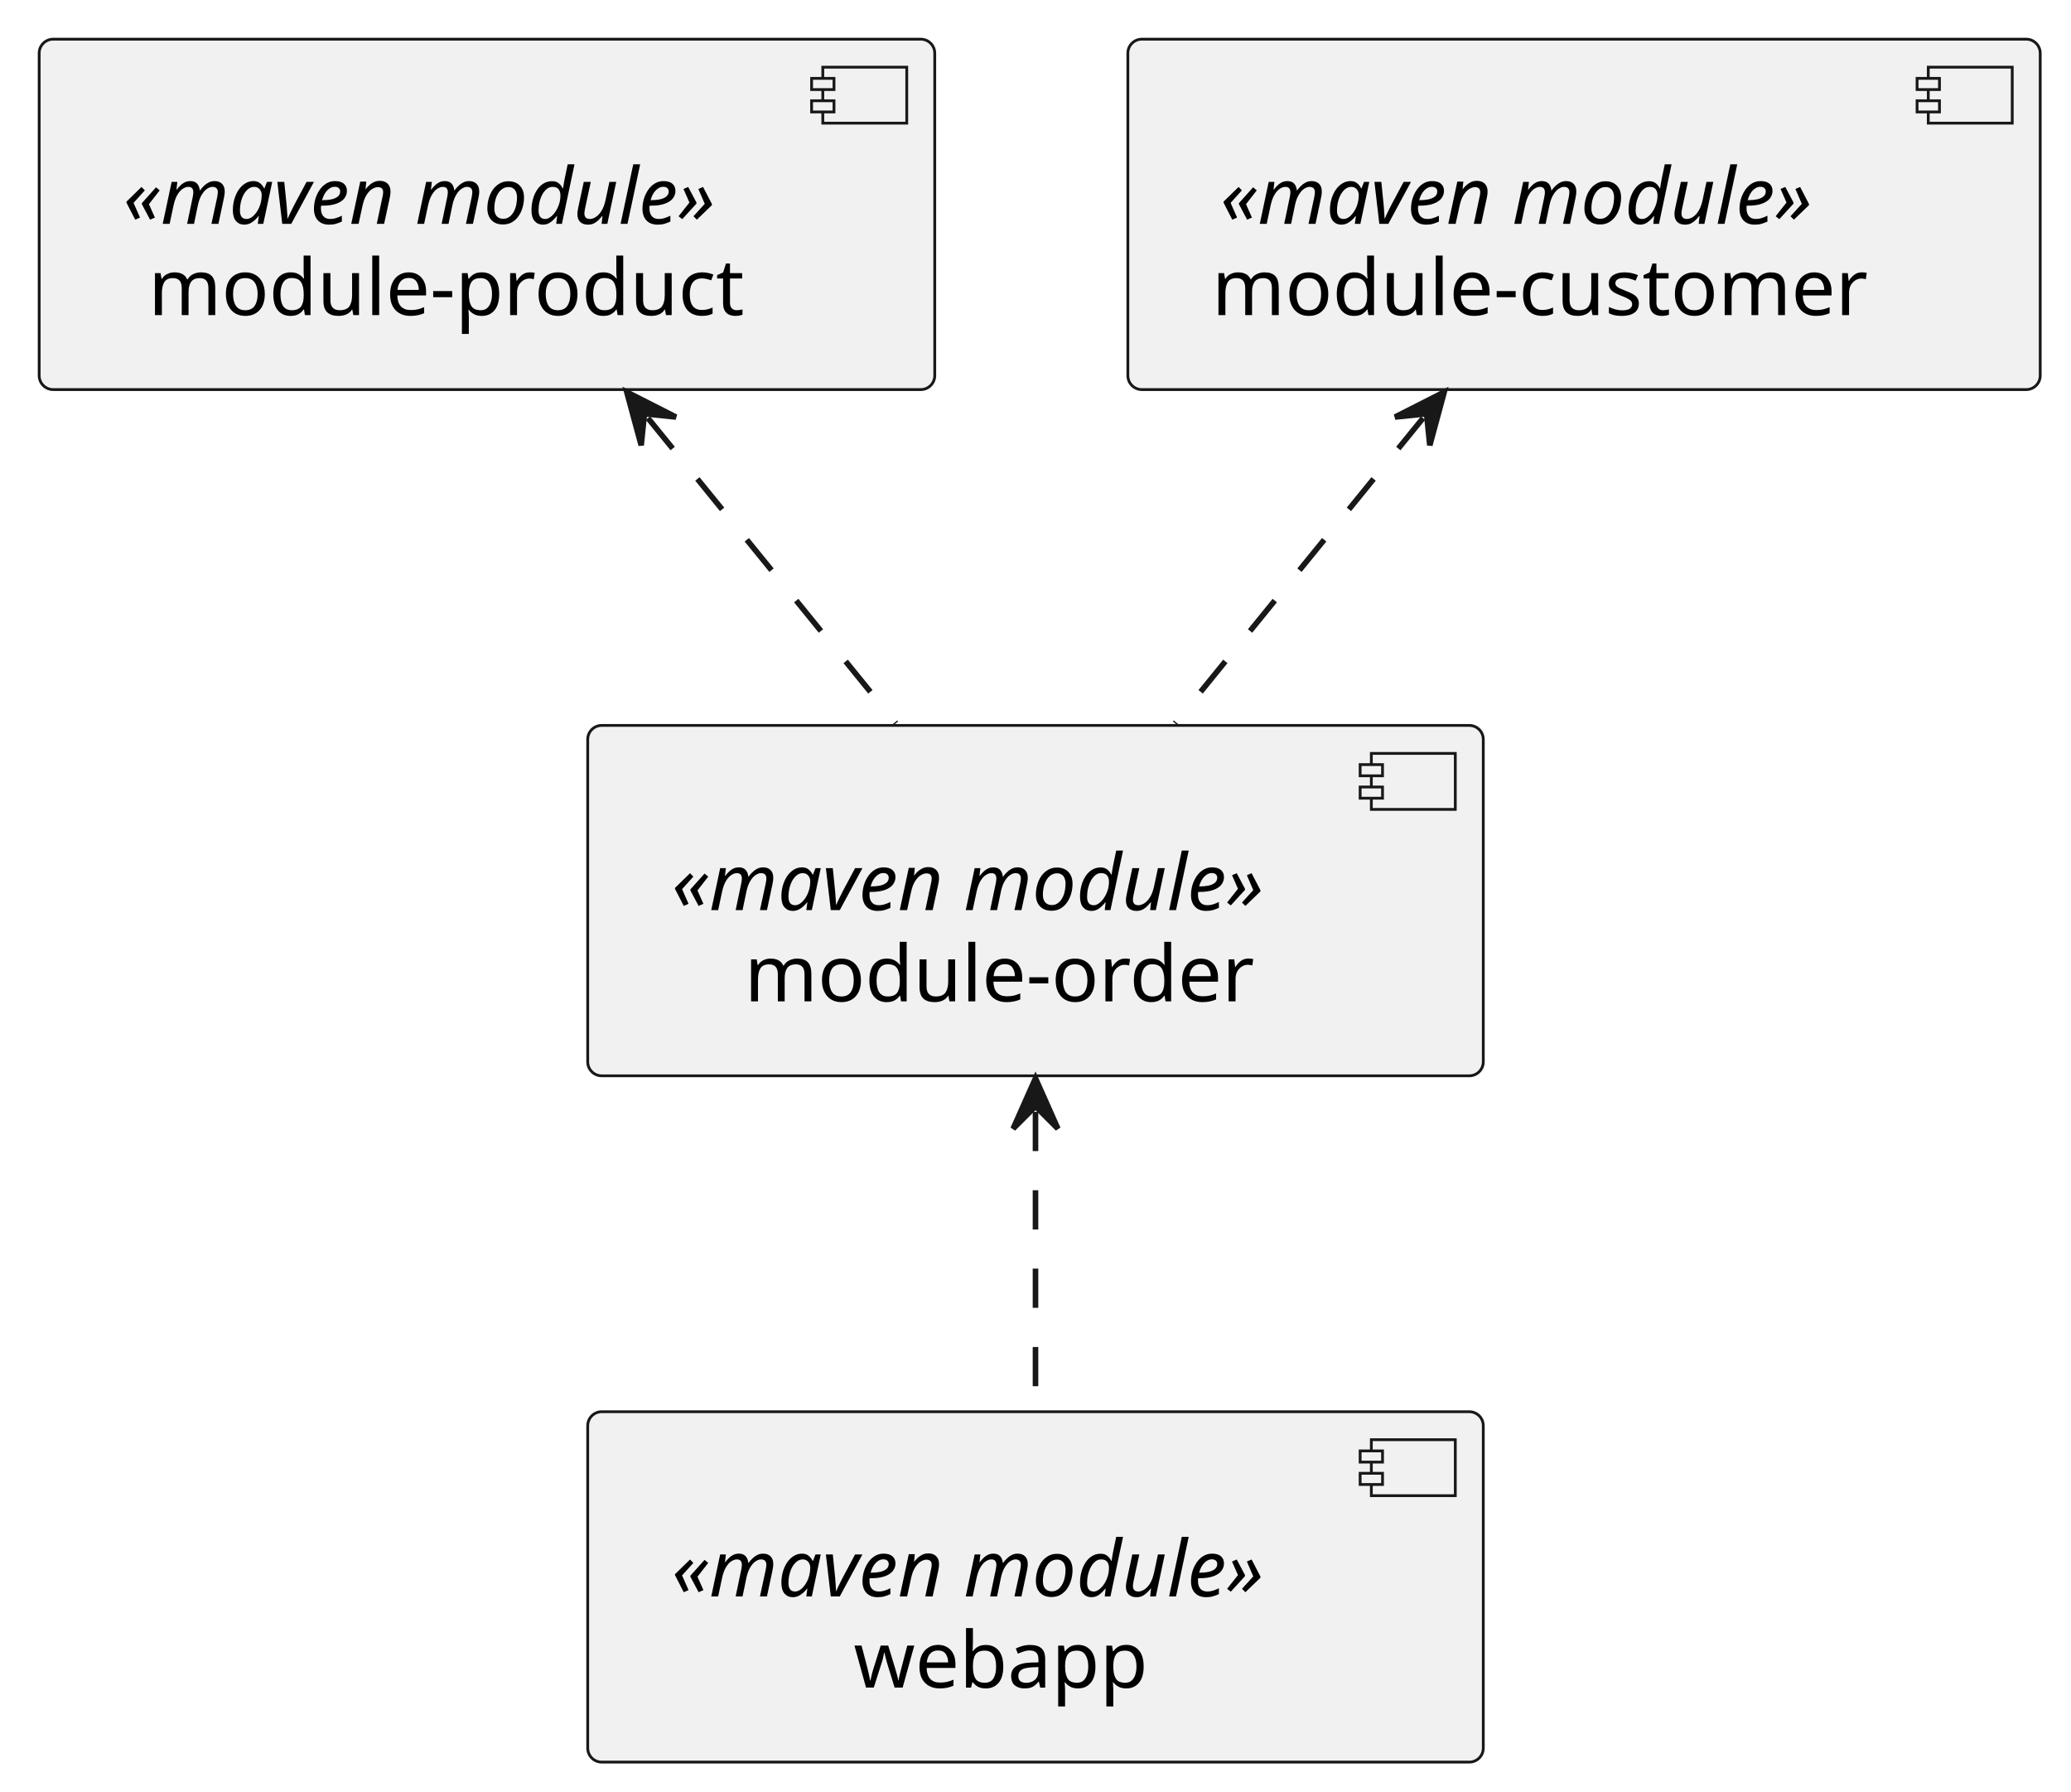
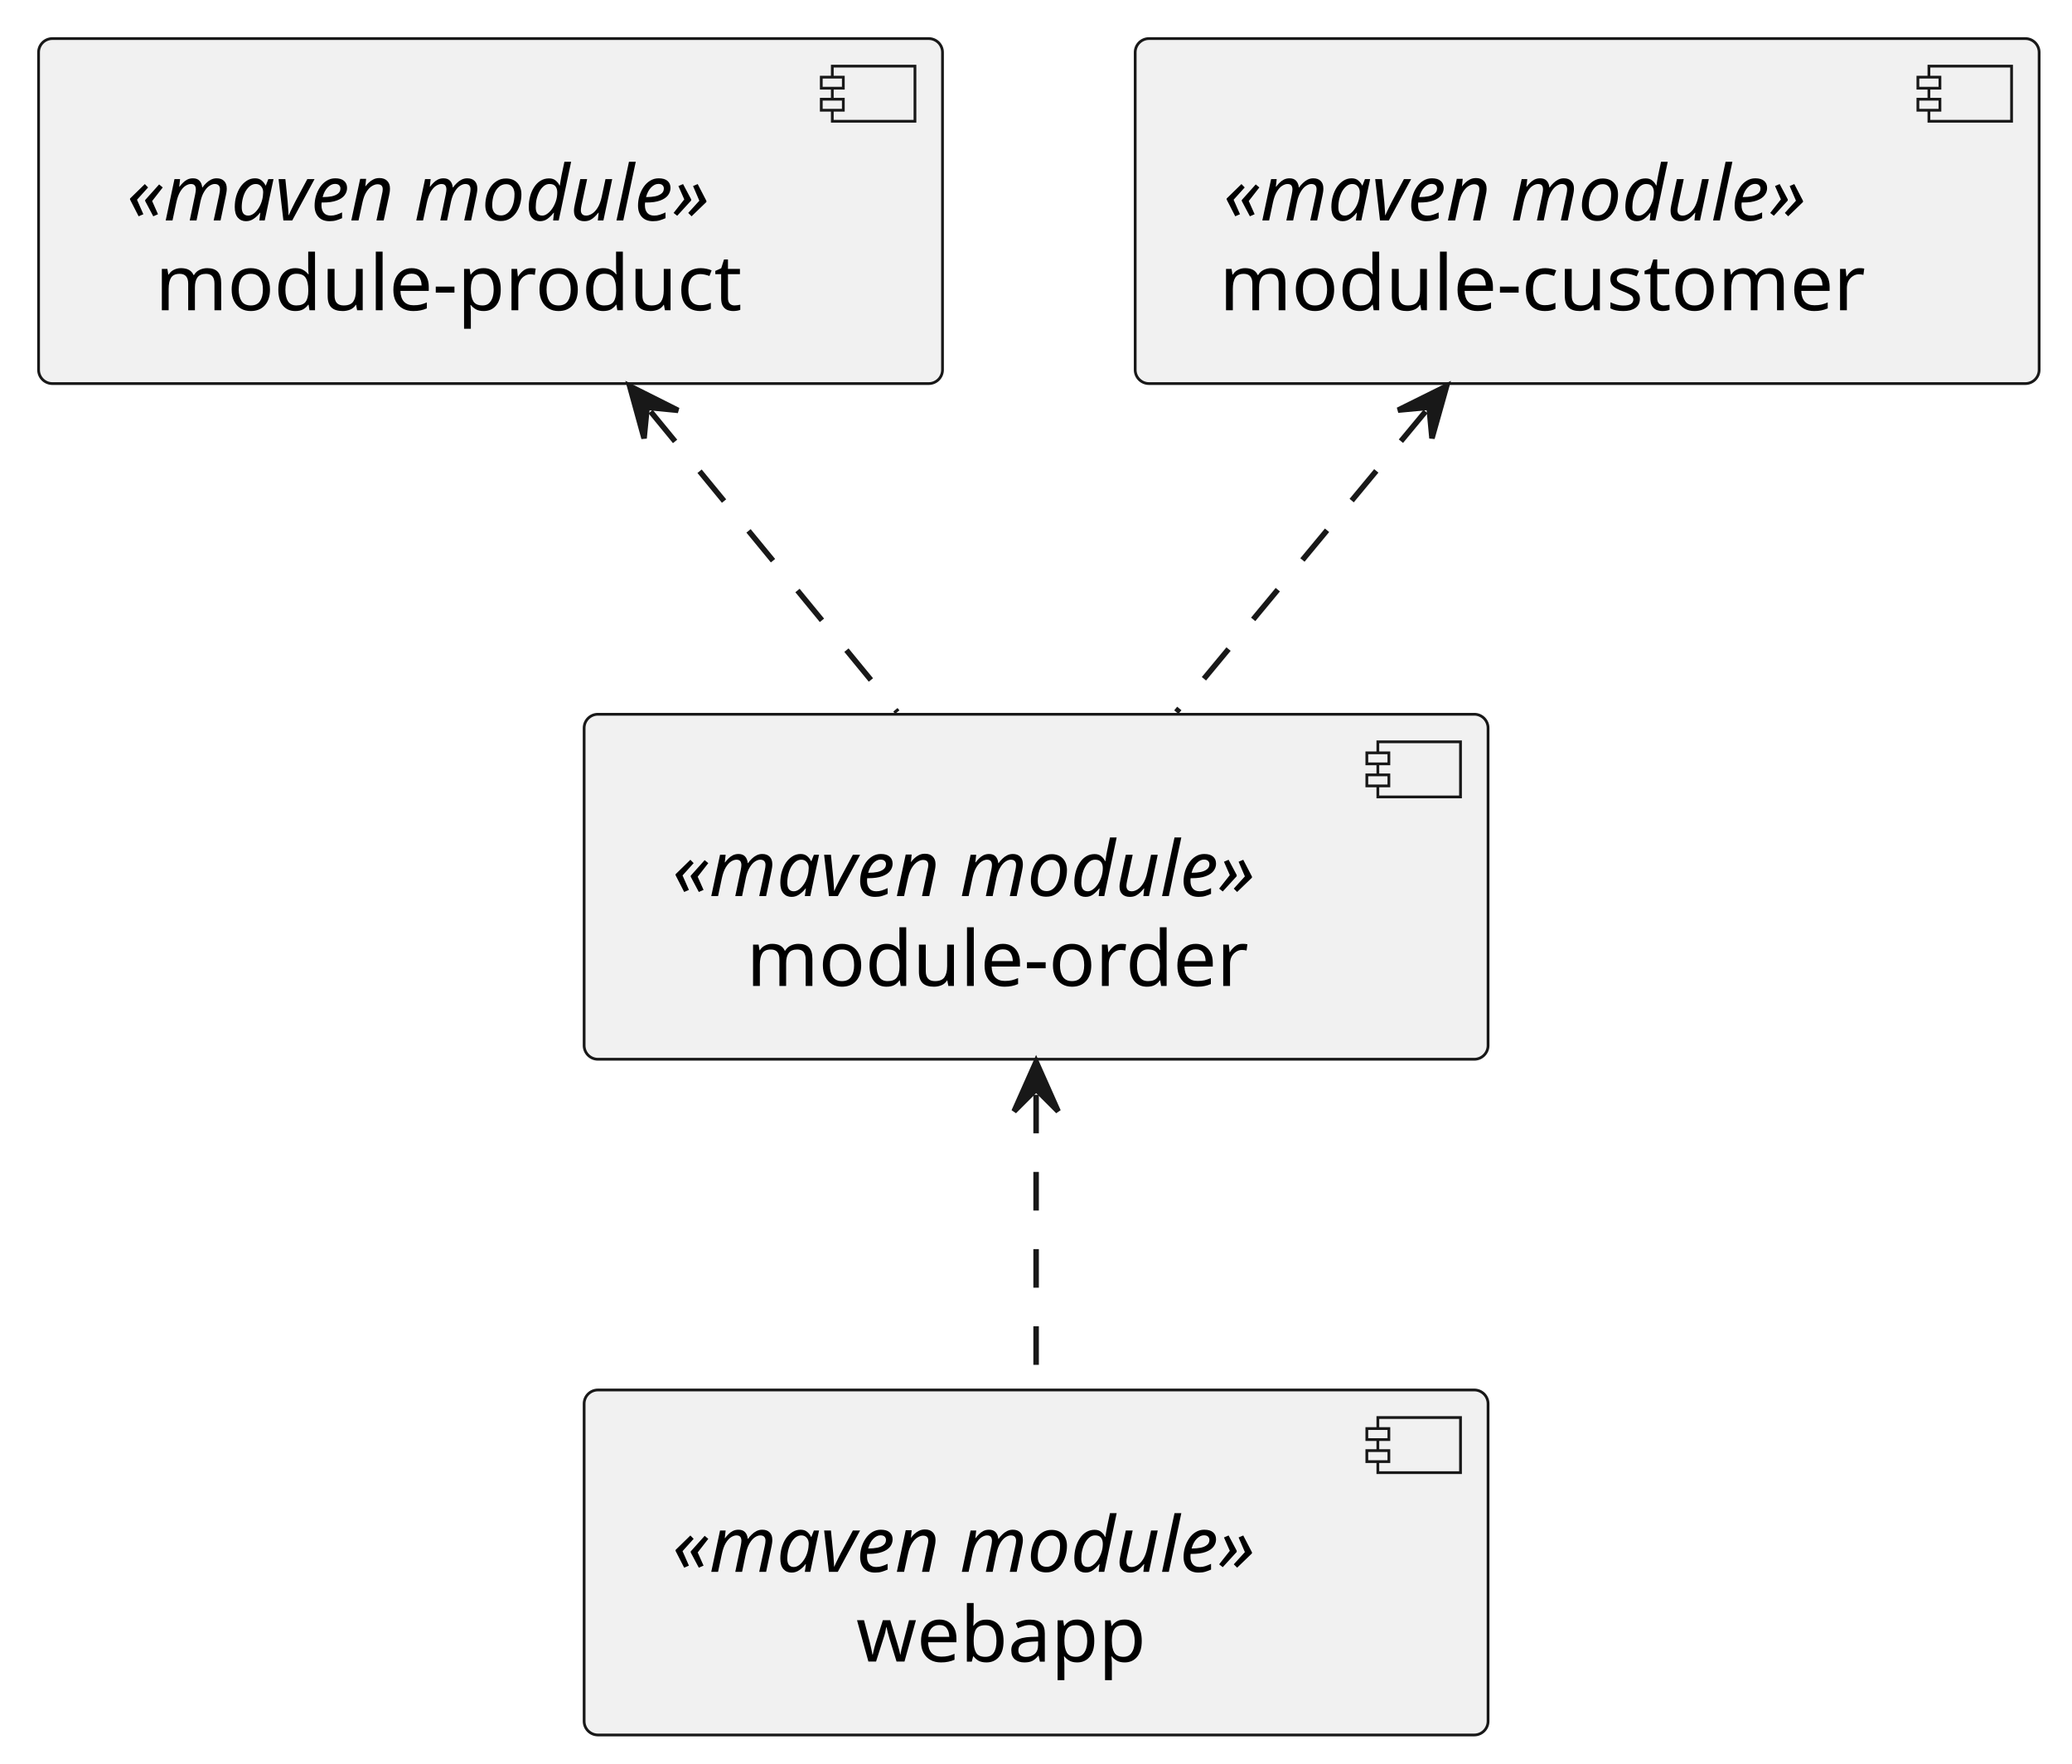
- <svg xmlns="http://www.w3.org/2000/svg" contentStyleType="text/css" height="320px" preserveAspectRatio="none" style="width:370px;height:320px;background:#FFFFFF;" version="1.1" viewBox="0 0 370 320" width="370px" zoomAndPan="magnify">
+ <svg xmlns="http://www.w3.org/2000/svg" contentStyleType="text/css" data-diagram-type="DESCRIPTION" height="320px" preserveAspectRatio="none" style="width:376px;height:320px;background:#FFFFFF;" version="1.1" viewBox="0 0 376 320" width="376px" zoomAndPan="magnify">
  <defs />
  <g>
-     <g id="elem_webapp">
-       <rect fill="#F1F1F1" height="62.594" rx="2.5" ry="2.5" style="stroke:#181818;stroke-width:0.5;" width="160" x="105" y="252.19" />
-       <rect fill="#F1F1F1" height="10" style="stroke:#181818;stroke-width:0.5;" width="15" x="245" y="257.19" />
-       <rect fill="#F1F1F1" height="2" style="stroke:#181818;stroke-width:0.5;" width="4" x="243" y="259.19" />
-       <rect fill="#F1F1F1" height="2" style="stroke:#181818;stroke-width:0.5;" width="4" x="243" y="263.19" />
-       <text fill="#000000" font-family="sans-serif" font-size="14" font-style="italic" lengthAdjust="spacing" textLength="120" x="120" y="285.185">«maven module»</text>
-       <text fill="#000000" font-family="sans-serif" font-size="14" lengthAdjust="spacing" textLength="55" x="152.5" y="301.482">webapp</text>
+     <g class="entity" data-entity="webapp" data-source-line="1" data-uid="ent0002" id="entity_webapp">
+       <rect fill="#F1F1F1" height="62.594" rx="2.5" ry="2.5" style="stroke:#181818;stroke-width:0.5;" width="164.035" x="106" y="252.19" />
+       <rect fill="#F1F1F1" height="10" style="stroke:#181818;stroke-width:0.5;" width="15" x="250.035" y="257.19" />
+       <rect fill="#F1F1F1" height="2" style="stroke:#181818;stroke-width:0.5;" width="4" x="248.035" y="259.19" />
+       <rect fill="#F1F1F1" height="2" style="stroke:#181818;stroke-width:0.5;" width="4" x="248.035" y="263.19" />
+       <text fill="#000000" font-family="sans-serif" font-size="14" font-style="italic" lengthAdjust="spacing" textLength="122.035" x="122" y="285.185">«maven module»</text>
+       <text fill="#000000" font-family="sans-serif" font-size="14" lengthAdjust="spacing" textLength="55.303" x="155.366" y="301.482">webapp</text>
    </g>
-     <g id="elem_module-order">
-       <rect fill="#F1F1F1" height="62.594" rx="2.5" ry="2.5" style="stroke:#181818;stroke-width:0.5;" width="160" x="105" y="129.59" />
-       <rect fill="#F1F1F1" height="10" style="stroke:#181818;stroke-width:0.5;" width="15" x="245" y="134.59" />
-       <rect fill="#F1F1F1" height="2" style="stroke:#181818;stroke-width:0.5;" width="4" x="243" y="136.59" />
-       <rect fill="#F1F1F1" height="2" style="stroke:#181818;stroke-width:0.5;" width="4" x="243" y="140.59" />
-       <text fill="#000000" font-family="sans-serif" font-size="14" font-style="italic" lengthAdjust="spacing" textLength="120" x="120" y="162.585">«maven module»</text>
-       <text fill="#000000" font-family="sans-serif" font-size="14" lengthAdjust="spacing" textLength="94" x="133" y="178.882">module-order</text>
+     <g class="entity" data-entity="module-order" data-source-line="2" data-uid="ent0003" id="entity_module-order">
+       <rect fill="#F1F1F1" height="62.594" rx="2.5" ry="2.5" style="stroke:#181818;stroke-width:0.5;" width="164.035" x="106" y="129.59" />
+       <rect fill="#F1F1F1" height="10" style="stroke:#181818;stroke-width:0.5;" width="15" x="250.035" y="134.59" />
+       <rect fill="#F1F1F1" height="2" style="stroke:#181818;stroke-width:0.5;" width="4" x="248.035" y="136.59" />
+       <rect fill="#F1F1F1" height="2" style="stroke:#181818;stroke-width:0.5;" width="4" x="248.035" y="140.59" />
+       <text fill="#000000" font-family="sans-serif" font-size="14" font-style="italic" lengthAdjust="spacing" textLength="122.035" x="122" y="162.585">«maven module»</text>
+       <text fill="#000000" font-family="sans-serif" font-size="14" lengthAdjust="spacing" textLength="95.095" x="135.47" y="178.882">module-order</text>
    </g>
-     <g id="elem_module-customer">
-       <rect fill="#F1F1F1" height="62.594" rx="2.5" ry="2.5" style="stroke:#181818;stroke-width:0.5;" width="163" x="201.5" y="7" />
-       <rect fill="#F1F1F1" height="10" style="stroke:#181818;stroke-width:0.5;" width="15" x="344.5" y="12" />
-       <rect fill="#F1F1F1" height="2" style="stroke:#181818;stroke-width:0.5;" width="4" x="342.5" y="14" />
-       <rect fill="#F1F1F1" height="2" style="stroke:#181818;stroke-width:0.5;" width="4" x="342.5" y="18" />
-       <text fill="#000000" font-family="sans-serif" font-size="14" font-style="italic" lengthAdjust="spacing" textLength="120" x="218" y="39.995">«maven module»</text>
-       <text fill="#000000" font-family="sans-serif" font-size="14" lengthAdjust="spacing" textLength="123" x="216.5" y="56.292">module-customer</text>
+     <g class="entity" data-entity="module-customer" data-source-line="3" data-uid="ent0004" id="entity_module-customer">
+       <rect fill="#F1F1F1" height="62.594" rx="2.5" ry="2.5" style="stroke:#181818;stroke-width:0.5;" width="164.035" x="206" y="7" />
+       <rect fill="#F1F1F1" height="10" style="stroke:#181818;stroke-width:0.5;" width="15" x="350.035" y="12" />
+       <rect fill="#F1F1F1" height="2" style="stroke:#181818;stroke-width:0.5;" width="4" x="348.035" y="14" />
+       <rect fill="#F1F1F1" height="2" style="stroke:#181818;stroke-width:0.5;" width="4" x="348.035" y="18" />
+       <text fill="#000000" font-family="sans-serif" font-size="14" font-style="italic" lengthAdjust="spacing" textLength="122.035" x="222" y="39.995">«maven module»</text>
+       <text fill="#000000" font-family="sans-serif" font-size="14" lengthAdjust="spacing" textLength="123.443" x="221.296" y="56.292">module-customer</text>
    </g>
-     <g id="elem_module-product">
-       <rect fill="#F1F1F1" height="62.594" rx="2.5" ry="2.5" style="stroke:#181818;stroke-width:0.5;" width="160" x="7" y="7" />
-       <rect fill="#F1F1F1" height="10" style="stroke:#181818;stroke-width:0.5;" width="15" x="147" y="12" />
-       <rect fill="#F1F1F1" height="2" style="stroke:#181818;stroke-width:0.5;" width="4" x="145" y="14" />
-       <rect fill="#F1F1F1" height="2" style="stroke:#181818;stroke-width:0.5;" width="4" x="145" y="18" />
-       <text fill="#000000" font-family="sans-serif" font-size="14" font-style="italic" lengthAdjust="spacing" textLength="120" x="22" y="39.995">«maven module»</text>
-       <text fill="#000000" font-family="sans-serif" font-size="14" lengthAdjust="spacing" textLength="111" x="26.5" y="56.292">module-product</text>
+     <g class="entity" data-entity="module-product" data-source-line="4" data-uid="ent0005" id="entity_module-product">
+       <rect fill="#F1F1F1" height="62.594" rx="2.5" ry="2.5" style="stroke:#181818;stroke-width:0.5;" width="164.035" x="7" y="7" />
+       <rect fill="#F1F1F1" height="10" style="stroke:#181818;stroke-width:0.5;" width="15" x="151.035" y="12" />
+       <rect fill="#F1F1F1" height="2" style="stroke:#181818;stroke-width:0.5;" width="4" x="149.035" y="14" />
+       <rect fill="#F1F1F1" height="2" style="stroke:#181818;stroke-width:0.5;" width="4" x="149.035" y="18" />
+       <text fill="#000000" font-family="sans-serif" font-size="14" font-style="italic" lengthAdjust="spacing" textLength="122.035" x="23" y="39.995">«maven module»</text>
+       <text fill="#000000" font-family="sans-serif" font-size="14" lengthAdjust="spacing" textLength="111.672" x="28.182" y="56.292">module-product</text>
    </g>
-     <g id="link_module-order_webapp">
-       <path d="M185,198.63 C185,216.78 185,233.66 185,251.8 " fill="none" id="module-order-backto-webapp" style="stroke:#181818;stroke-width:1.0;stroke-dasharray:7.0,7.0;" />
-       <polygon fill="#181818" points="185,192.63,181,201.63,185,197.63,189,201.63,185,192.63" style="stroke:#181818;stroke-width:1.0;" />
+     <g class="link" data-entity-1="module-order" data-entity-2="webapp" data-source-line="6" data-uid="lnk7" id="link_module-order_webapp">
+       <path d="M188.02,198.63 C188.02,216.78 188.02,233.66 188.02,251.8" fill="none" id="module-order-backto-webapp" style="stroke:#181818;stroke-width:1;stroke-dasharray:7.0,7.0;" />
+       <polygon fill="#181818" points="188.02,192.63,184.02,201.63,188.02,197.63,192.02,201.63,188.02,192.63" style="stroke:#181818;stroke-width:1;" />
    </g>
-     <g id="link_module-customer_module-order">
-       <path d="M254.235,74.695 C239.485,92.835 224.67,111.07 209.94,129.2 " fill="none" id="module-customer-backto-module-order" style="stroke:#181818;stroke-width:1.0;stroke-dasharray:7.0,7.0;" />
-       <polygon fill="#181818" points="258.02,70.04,249.238,74.499,254.866,73.919,255.446,79.546,258.02,70.04" style="stroke:#181818;stroke-width:1.0;" />
+     <g class="link" data-entity-1="module-customer" data-entity-2="module-order" data-source-line="7" data-uid="lnk9" id="link_module-customer_module-order">
+       <path d="M258.69,74.659 C243.65,92.799 228.5,111.07 213.46,129.2" fill="none" id="module-customer-backto-module-order" style="stroke:#181818;stroke-width:1;stroke-dasharray:7.0,7.0;" />
+       <polygon fill="#181818" points="262.52,70.04,253.696,74.415,259.329,73.889,259.855,79.521,262.52,70.04" style="stroke:#181818;stroke-width:1;" />
    </g>
-     <g id="link_module-product_module-order">
-       <path d="M115.765,74.695 C130.515,92.835 145.33,111.07 160.06,129.2 " fill="none" id="module-product-backto-module-order" style="stroke:#181818;stroke-width:1.0;stroke-dasharray:7.0,7.0;" />
-       <polygon fill="#181818" points="111.98,70.04,114.554,79.546,115.134,73.919,120.761,74.499,111.98,70.04" style="stroke:#181818;stroke-width:1.0;" />
+     <g class="link" data-entity-1="module-product" data-entity-2="module-order" data-source-line="8" data-uid="lnk11" id="link_module-product_module-order">
+       <path d="M118.067,74.678 C132.957,92.818 147.94,111.07 162.83,129.2" fill="none" id="module-product-backto-module-order" style="stroke:#181818;stroke-width:1;stroke-dasharray:7.0,7.0;" />
+       <polygon fill="#181818" points="114.26,70.04,116.878,79.534,117.432,73.905,123.062,74.459,114.26,70.04" style="stroke:#181818;stroke-width:1;" />
    </g>
  </g>
</svg>
